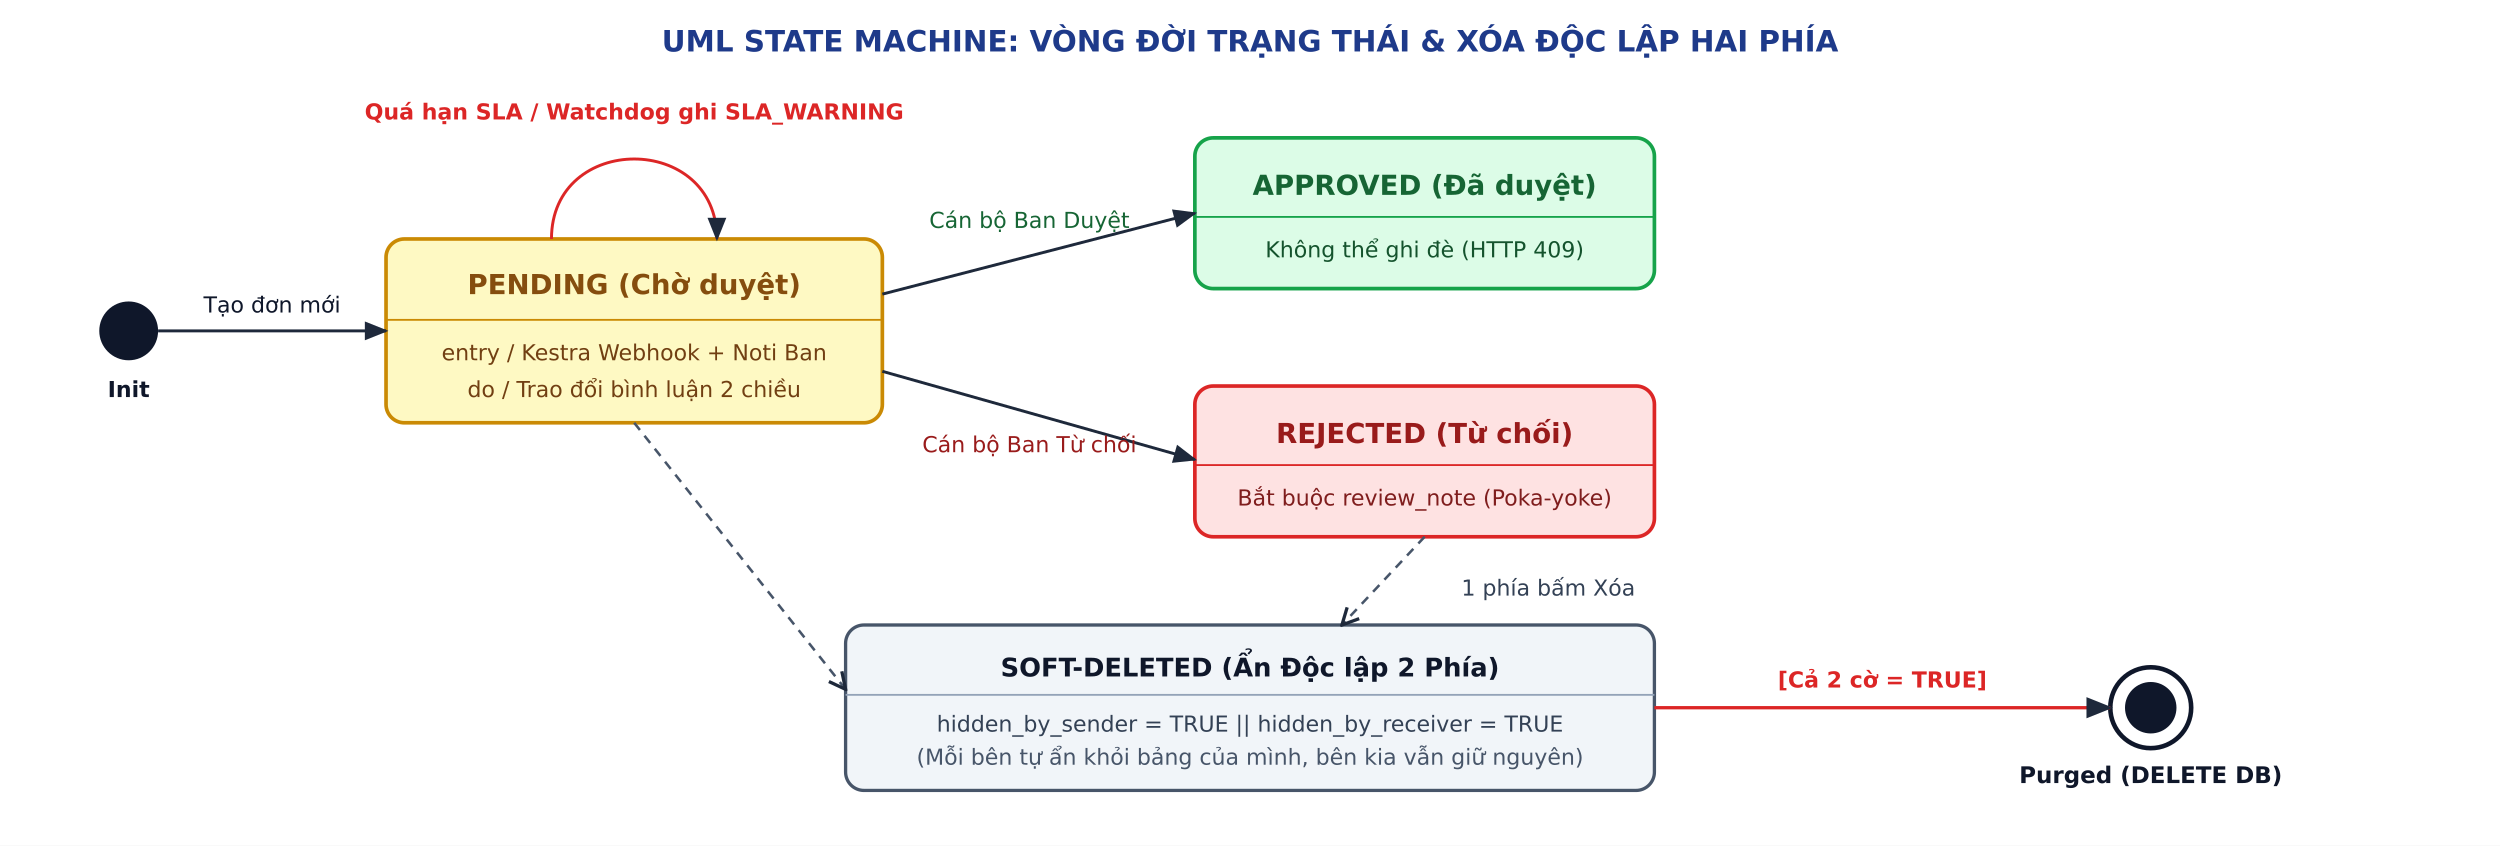
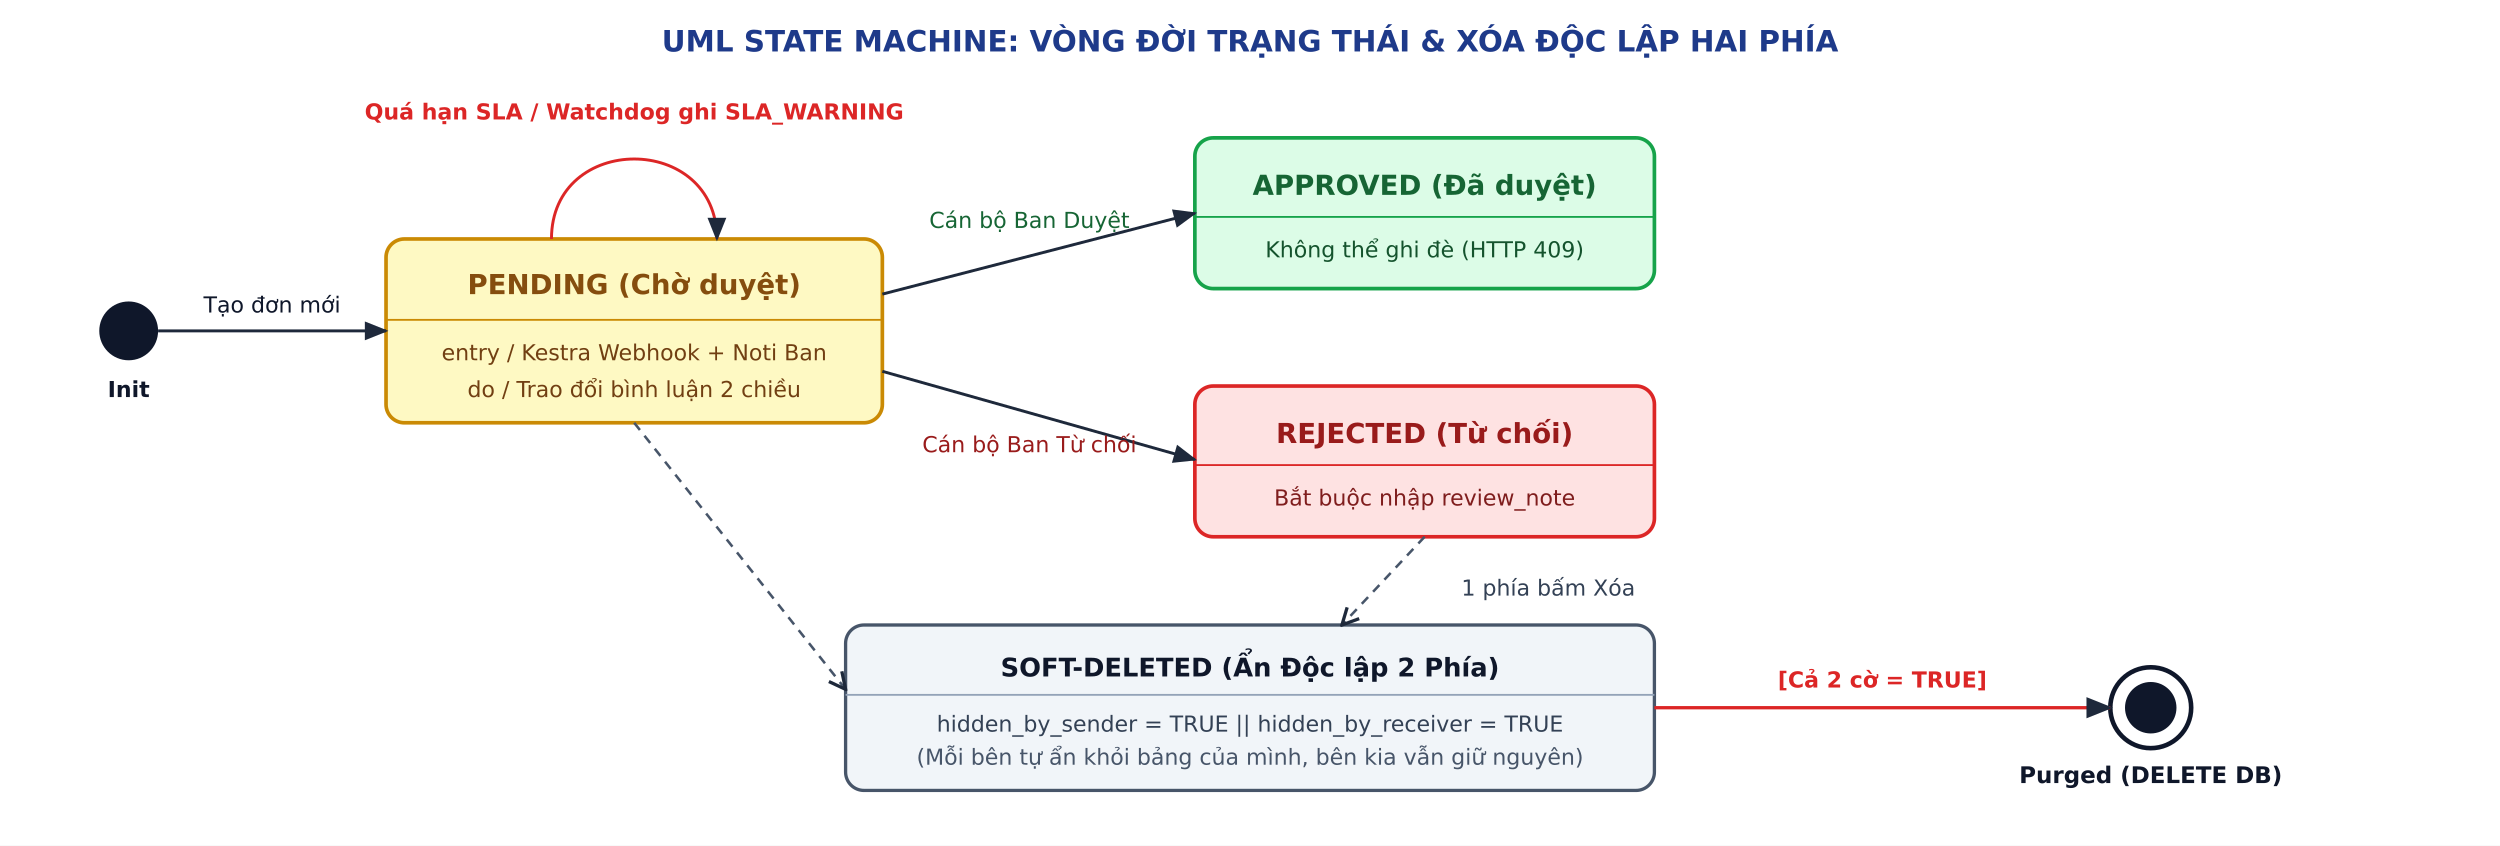
<svg xmlns="http://www.w3.org/2000/svg" width="1360" height="460" viewBox="0 0 1360 460">
  <defs>
    <marker id="arrowSolid" viewBox="0 0 10 10" refX="9" refY="5" markerWidth="8" markerHeight="8" orient="auto-start-reverse">
      <path d="M 0 1 L 10 5 L 0 9 z" fill="#1e293b" />
    </marker>
    <marker id="arrowOpen" viewBox="0 0 10 10" refX="9" refY="5" markerWidth="8" markerHeight="8" orient="auto-start-reverse">
      <path d="M 1 1 L 9 5 L 1 9" fill="none" stroke="#1e293b" stroke-width="1.6" />
    </marker>
    <marker id="diamondFill" viewBox="0 0 12 12" refX="1" refY="6" markerWidth="10" markerHeight="10" orient="auto">
      <path d="M 0 6 L 6 2 L 12 6 L 6 10 z" fill="#1e293b" />
    </marker>
    <g id="icon-actor">
      <circle cx="0" cy="-22" r="9" fill="#fef3c7" stroke="#92400e" stroke-width="1.8" />
      <line x1="0" y1="-13" x2="0" y2="6" stroke="#92400e" stroke-width="1.8" />
      <line x1="-13" y1="-6" x2="13" y2="-6" stroke="#92400e" stroke-width="1.8" />
      <line x1="0" y1="6" x2="-10" y2="21" stroke="#92400e" stroke-width="1.8" />
      <line x1="0" y1="6" x2="10" y2="21" stroke="#92400e" stroke-width="1.8" />
    </g>
    <g id="icon-boundary">
      <line x1="-22" y1="-15" x2="-22" y2="15" stroke="#334155" stroke-width="2" />
      <line x1="-22" y1="0" x2="-14" y2="0" stroke="#334155" stroke-width="2" />
      <circle cx="2" cy="0" r="16" fill="#e2e8f0" stroke="#334155" stroke-width="1.8" />
    </g>
    <g id="icon-control">
      <circle cx="0" cy="2" r="16" fill="#e2e8f0" stroke="#334155" stroke-width="1.8" />
      <path d="M -3 -14 L 5 -18 L 3 -10" fill="none" stroke="#334155" stroke-width="1.8" />
    </g>
    <g id="icon-entity">
      <circle cx="0" cy="-2" r="16" fill="#e2e8f0" stroke="#334155" stroke-width="1.8" />
      <line x1="-17" y1="16" x2="17" y2="16" stroke="#334155" stroke-width="2" />
    </g>
  </defs>
  <rect width="1360" height="460" fill="#ffffff" />
  <text x="680" y="28" text-anchor="middle" font-family="DejaVu Sans, Arial, Helvetica, sans-serif" font-size="16" font-weight="bold" fill="#1e3a8a">UML STATE MACHINE: VÒNG ĐỜI TRẠNG THÁI &amp; XÓA ĐỘC LẬP HAI PHÍA</text>
  <circle cx="70" cy="180" r="16" fill="#0f172a" />
  <text x="70" y="216" text-anchor="middle" font-family="DejaVu Sans, Arial, Helvetica, sans-serif" font-size="12" font-weight="bold" fill="#0f172a">Init</text>
  <rect x="210" y="130" width="270" height="100" rx="10" fill="#fef9c3" stroke="#ca8a04" stroke-width="2" />
  <text x="345" y="160" text-anchor="middle" font-family="DejaVu Sans, Arial, Helvetica, sans-serif" font-size="15" font-weight="bold" fill="#854d0e">PENDING (Chờ duyệt)</text>
  <line x1="210" y1="174" x2="480" y2="174" stroke="#ca8a04" stroke-width="1" />
  <text x="345" y="196" text-anchor="middle" font-family="DejaVu Sans, Arial, Helvetica, sans-serif" font-size="12" fill="#713f12">entry / Kestra Webhook + Noti Ban</text>
  <text x="345" y="216" text-anchor="middle" font-family="DejaVu Sans, Arial, Helvetica, sans-serif" font-size="12" fill="#713f12">do / Trao đổi bình luận 2 chiều</text>
  <path d="M 300 130 C 300 72, 390 72, 390 130" fill="none" stroke="#dc2626" stroke-width="1.6" marker-end="url(#arrowSolid)" />
  <text x="345" y="65" text-anchor="middle" font-family="DejaVu Sans, Arial, Helvetica, sans-serif" font-size="12" font-weight="bold" fill="#dc2626">Quá hạn SLA / Watchdog ghi SLA_WARNING</text>
  <rect x="650" y="75" width="250" height="82" rx="10" fill="#dcfce7" stroke="#16a34a" stroke-width="2" />
  <text x="775" y="106" text-anchor="middle" font-family="DejaVu Sans, Arial, Helvetica, sans-serif" font-size="15" font-weight="bold" fill="#166534">APPROVED (Đã duyệt)</text>
  <line x1="650" y1="118" x2="900" y2="118" stroke="#16a34a" stroke-width="1" />
  <text x="775" y="140" text-anchor="middle" font-family="DejaVu Sans, Arial, Helvetica, sans-serif" font-size="12" fill="#14532d">Không thể ghi đè (HTTP 409)</text>
  <rect x="650" y="210" width="250" height="82" rx="10" fill="#fee2e2" stroke="#dc2626" stroke-width="2" />
  <text x="775" y="241" text-anchor="middle" font-family="DejaVu Sans, Arial, Helvetica, sans-serif" font-size="15" font-weight="bold" fill="#991b1b">REJECTED (Từ chối)</text>
  <line x1="650" y1="253" x2="900" y2="253" stroke="#dc2626" stroke-width="1" />
-   <text x="775" y="275" text-anchor="middle" font-family="DejaVu Sans, Arial, Helvetica, sans-serif" font-size="12" fill="#7f1d1d">Bắt buộc review_note (Poka-yoke)</text>
+   <text x="775" y="275" text-anchor="middle" font-family="DejaVu Sans, Arial, Helvetica, sans-serif" font-size="12" fill="#7f1d1d">Bắt buộc nhập review_note</text>
  <rect x="460" y="340" width="440" height="90" rx="10" fill="#f1f5f9" stroke="#475569" stroke-width="1.8" />
  <text x="680" y="368" text-anchor="middle" font-family="DejaVu Sans, Arial, Helvetica, sans-serif" font-size="14" font-weight="bold" fill="#0f172a">SOFT-DELETED (Ẩn Độc lập 2 Phía)</text>
  <line x1="460" y1="378" x2="900" y2="378" stroke="#94a3b8" stroke-width="1" />
  <text x="680" y="398" text-anchor="middle" font-family="DejaVu Sans, Arial, Helvetica, sans-serif" font-size="12" fill="#334155">hidden_by_sender = TRUE  ||  hidden_by_receiver = TRUE</text>
  <text x="680" y="416" text-anchor="middle" font-family="DejaVu Sans, Arial, Helvetica, sans-serif" font-size="12" fill="#475569">(Mỗi bên tự ẩn khỏi bảng của mình, bên kia vẫn giữ nguyên)</text>
  <circle cx="1170" cy="385" r="22" fill="#ffffff" stroke="#0f172a" stroke-width="2.5" />
  <circle cx="1170" cy="385" r="14" fill="#0f172a" />
  <text x="1170" y="426" text-anchor="middle" font-family="DejaVu Sans, Arial, Helvetica, sans-serif" font-size="12.5" font-weight="bold" fill="#0f172a">Purged (DELETE DB)</text>
  <line x1="86" y1="180" x2="210" y2="180" stroke="#1e293b" stroke-width="1.6" marker-end="url(#arrowSolid)" />
  <text x="148" y="170" text-anchor="middle" font-family="DejaVu Sans, Arial, Helvetica, sans-serif" font-size="12" fill="#0f172a">Tạo đơn mới</text>
  <line x1="480" y1="160" x2="650" y2="116" stroke="#1e293b" stroke-width="1.6" marker-end="url(#arrowSolid)" />
  <text x="560" y="124" text-anchor="middle" font-family="DejaVu Sans, Arial, Helvetica, sans-serif" font-size="12" fill="#166534">Cán bộ Ban Duyệt</text>
  <line x1="480" y1="202" x2="650" y2="250" stroke="#1e293b" stroke-width="1.6" marker-end="url(#arrowSolid)" />
  <text x="560" y="246" text-anchor="middle" font-family="DejaVu Sans, Arial, Helvetica, sans-serif" font-size="12" fill="#991b1b">Cán bộ Ban Từ chối</text>
  <line x1="345" y1="230" x2="460" y2="375" stroke="#475569" stroke-width="1.4" stroke-dasharray="5,4" marker-end="url(#arrowOpen)" />
  <line x1="775" y1="292" x2="730" y2="340" stroke="#475569" stroke-width="1.4" stroke-dasharray="5,4" marker-end="url(#arrowOpen)" />
  <text x="795" y="324" font-family="DejaVu Sans, Arial, Helvetica, sans-serif" font-size="12" fill="#334155">1 phía bấm Xóa</text>
  <line x1="900" y1="385" x2="1148" y2="385" stroke="#dc2626" stroke-width="1.8" marker-end="url(#arrowSolid)" />
  <text x="1024" y="374" text-anchor="middle" font-family="DejaVu Sans, Arial, Helvetica, sans-serif" font-size="12" font-weight="bold" fill="#dc2626">[Cả 2 cờ = TRUE]</text>
</svg>
